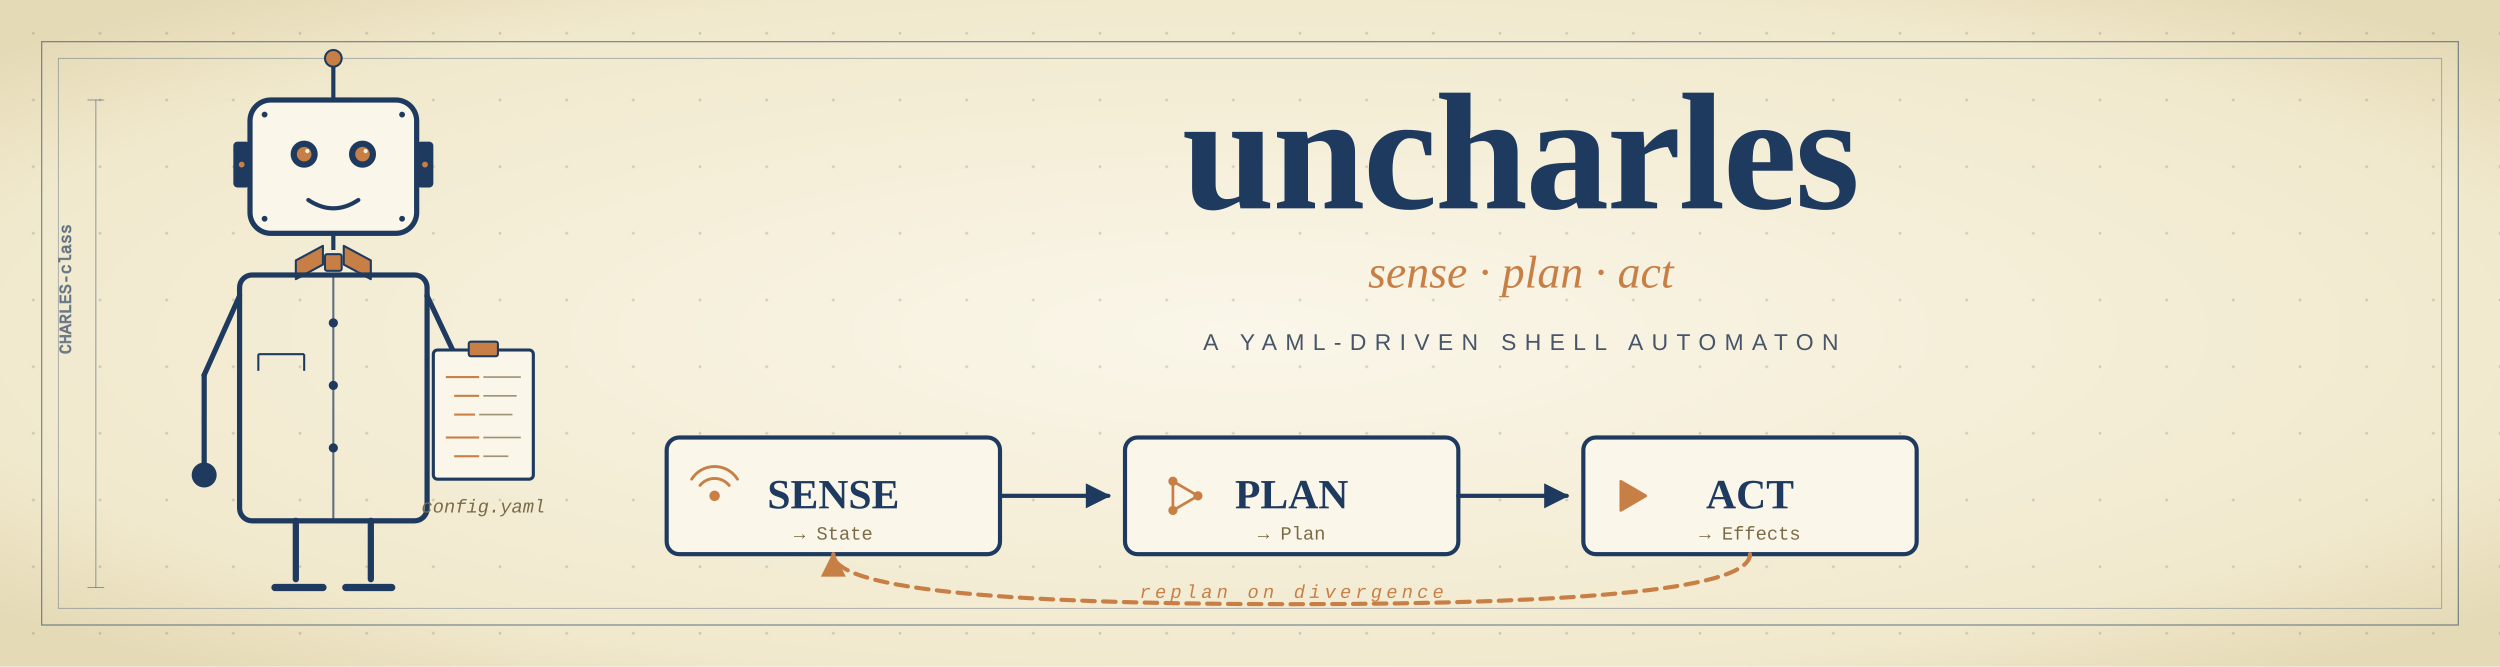
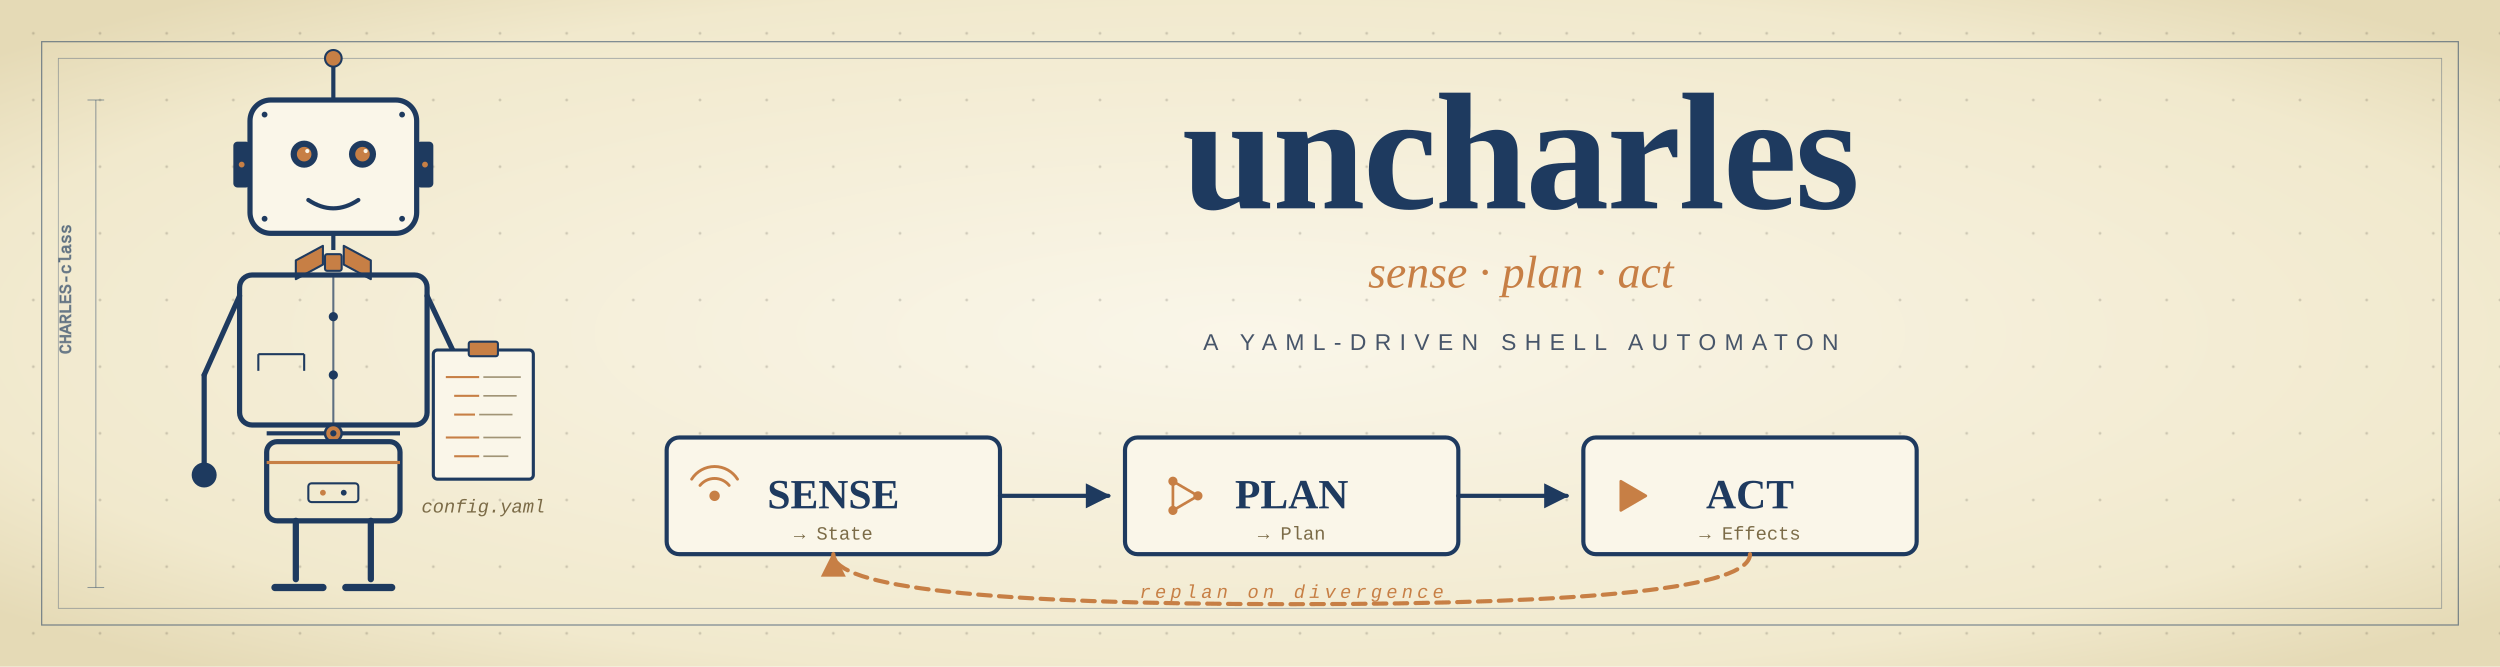
<svg xmlns="http://www.w3.org/2000/svg" viewBox="0 0 1200 320" preserveAspectRatio="xMidYMid meet" role="img" aria-label="uncharles — sense, plan, act">
  <defs>
    <radialGradient id="parchment" cx="50%" cy="50%" r="65%">
      <stop offset="0%" stop-color="#FAF6E9" />
      <stop offset="80%" stop-color="#F1E9CD" />
      <stop offset="100%" stop-color="#E5DAB6" />
    </radialGradient>
    <pattern id="grid" width="32" height="32" patternUnits="userSpaceOnUse">
      <circle cx="16" cy="16" r="0.7" fill="#3A3530" fill-opacity="0.18" />
    </pattern>
    <marker id="arrow-navy" viewBox="0 0 10 10" refX="9" refY="5" markerWidth="6" markerHeight="6" orient="auto-start-reverse">
      <path d="M0,0 L10,5 L0,10 Z" fill="#1E3A5F" />
    </marker>
    <marker id="arrow-copper" viewBox="0 0 10 10" refX="9" refY="5" markerWidth="6" markerHeight="6" orient="auto-start-reverse">
      <path d="M0,0 L10,5 L0,10 Z" fill="#C77F45" />
    </marker>
  </defs>
  <rect width="1200" height="320" fill="url(#parchment)" />
  <rect width="1200" height="320" fill="url(#grid)" />
  <rect x="20" y="20" width="1160" height="280" fill="none" stroke="#1E3A5F" stroke-width="0.6" stroke-opacity="0.55" />
  <rect x="28" y="28" width="1144" height="264" fill="none" stroke="#1E3A5F" stroke-width="0.4" stroke-opacity="0.4" />
  <line x1="160" y1="32" x2="160" y2="48" stroke="#1E3A5F" stroke-width="2" />
  <circle cx="160" cy="28" r="4" fill="#C77F45" stroke="#1E3A5F" stroke-width="1" />
  <rect x="120" y="48" width="80" height="64" rx="10" fill="#FAF6E9" stroke="#1E3A5F" stroke-width="2.5" />
  <rect x="112" y="68" width="8" height="22" rx="2" fill="#1E3A5F" />
  <rect x="200" y="68" width="8" height="22" rx="2" fill="#1E3A5F" />
  <circle cx="116" cy="79" r="1.4" fill="#C77F45" />
  <circle cx="204" cy="79" r="1.4" fill="#C77F45" />
  <circle cx="146" cy="74" r="6.5" fill="#1E3A5F" />
  <circle cx="174" cy="74" r="6.5" fill="#1E3A5F" />
  <circle cx="146" cy="74" r="3.5" fill="#C77F45" />
  <circle cx="174" cy="74" r="3.5" fill="#C77F45" />
  <circle cx="147.5" cy="72.5" r="1" fill="#FAF6E9" />
  <circle cx="175.5" cy="72.5" r="1" fill="#FAF6E9" />
  <path d="M 148 96 Q 160 104 172 96" fill="none" stroke="#1E3A5F" stroke-width="2" stroke-linecap="round" />
  <circle cx="127" cy="55" r="1.4" fill="#1E3A5F" />
  <circle cx="193" cy="55" r="1.4" fill="#1E3A5F" />
  <circle cx="127" cy="105" r="1.4" fill="#1E3A5F" />
  <circle cx="193" cy="105" r="1.4" fill="#1E3A5F" />
  <line x1="160" y1="112" x2="160" y2="120" stroke="#1E3A5F" stroke-width="2" />
  <g stroke="#1E3A5F" stroke-width="1" stroke-linejoin="round">
    <path d="M155 118 L142 125 L142 134 L155 127 Z" fill="#C77F45" />
    <path d="M165 118 L178 125 L178 134 L165 127 Z" fill="#C77F45" />
    <rect x="156" y="122" width="8" height="8" rx="1" fill="#C77F45" />
  </g>
-   <rect x="115" y="132" width="90" height="118" rx="6" fill="none" stroke="#1E3A5F" stroke-width="2.5" />
-   <line x1="160" y1="132" x2="160" y2="250" stroke="#1E3A5F" stroke-width="1" stroke-opacity="0.7" />
-   <circle cx="160" cy="155" r="2.2" fill="#1E3A5F" />
-   <circle cx="160" cy="185" r="2.2" fill="#1E3A5F" />
-   <circle cx="160" cy="215" r="2.2" fill="#1E3A5F" />
+   <rect x="115" y="132" width="90" height="72" rx="6" fill="none" stroke="#1E3A5F" stroke-width="2.5" />
+   <line x1="160" y1="132" x2="160" y2="204" stroke="#1E3A5F" stroke-width="1" stroke-opacity="0.7" />
+   <circle cx="160" cy="152" r="2.2" fill="#1E3A5F" />
+   <circle cx="160" cy="180" r="2.2" fill="#1E3A5F" />
  <line x1="124" y1="170" x2="146" y2="170" stroke="#1E3A5F" stroke-width="1" />
  <line x1="124" y1="170" x2="124" y2="178" stroke="#1E3A5F" stroke-width="1" />
  <line x1="146" y1="170" x2="146" y2="178" stroke="#1E3A5F" stroke-width="1" />
+   <line x1="128" y1="208" x2="192" y2="208" stroke="#1E3A5F" stroke-width="2" />
+   <circle cx="160" cy="208" r="4" fill="#C77F45" stroke="#1E3A5F" stroke-width="1.2" />
+   <circle cx="160" cy="208" r="1.5" fill="#1E3A5F" />
+   <rect x="128" y="212" width="64" height="38" rx="5" fill="none" stroke="#1E3A5F" stroke-width="2.5" />
+   <line x1="128" y1="222" x2="192" y2="222" stroke="#C77F45" stroke-width="1.5" />
+   <rect x="148" y="232" width="24" height="9" rx="1.5" fill="none" stroke="#1E3A5F" stroke-width="1" />
+   <circle cx="155" cy="236.5" r="1.4" fill="#C77F45" />
+   <circle cx="165" cy="236.5" r="1.4" fill="#1E3A5F" />
  <g stroke="#1E3A5F" stroke-width="2.5" stroke-linecap="round" fill="none">
    <line x1="115" y1="142" x2="98" y2="180" />
    <line x1="98" y1="180" x2="98" y2="222" />
  </g>
  <circle cx="98" cy="228" r="6" fill="#1E3A5F" stroke="none" />
  <g stroke="#1E3A5F" stroke-width="2.5" stroke-linecap="round" fill="none">
    <line x1="205" y1="142" x2="222" y2="178" />
    <line x1="222" y1="178" x2="232" y2="200" />
  </g>
  <circle cx="234" cy="206" r="6" fill="#1E3A5F" stroke="none" />
  <g transform="translate(208,168)">
    <rect x="0" y="0" width="48" height="62" rx="2" fill="#FAF6E9" stroke="#1E3A5F" stroke-width="1.5" />
    <rect x="17" y="-4" width="14" height="7" rx="1" fill="#C77F45" stroke="#1E3A5F" stroke-width="1" />
    <line x1="6" y1="13" x2="22" y2="13" stroke="#C77F45" stroke-width="1" />
    <line x1="24" y1="13" x2="42" y2="13" stroke="#7B6B47" stroke-width="0.8" stroke-opacity="0.7" />
    <line x1="10" y1="22" x2="22" y2="22" stroke="#C77F45" stroke-width="1" />
    <line x1="24" y1="22" x2="40" y2="22" stroke="#7B6B47" stroke-width="0.8" stroke-opacity="0.7" />
    <line x1="10" y1="31" x2="20" y2="31" stroke="#C77F45" stroke-width="1" />
    <line x1="22" y1="31" x2="38" y2="31" stroke="#7B6B47" stroke-width="0.8" stroke-opacity="0.7" />
    <line x1="6" y1="42" x2="22" y2="42" stroke="#C77F45" stroke-width="1" />
    <line x1="24" y1="42" x2="42" y2="42" stroke="#7B6B47" stroke-width="0.8" stroke-opacity="0.7" />
    <line x1="10" y1="51" x2="22" y2="51" stroke="#C77F45" stroke-width="1" />
    <line x1="24" y1="51" x2="36" y2="51" stroke="#7B6B47" stroke-width="0.8" stroke-opacity="0.7" />
  </g>
  <text x="232" y="246" text-anchor="middle" font-family="'Courier New', monospace" font-size="9" fill="#7B6B47" font-style="italic">config.yaml</text>
  <g stroke="#1E3A5F" stroke-linecap="round" stroke-linejoin="round" fill="none">
    <line x1="142" y1="250" x2="142" y2="278" stroke-width="3" />
    <line x1="178" y1="250" x2="178" y2="278" stroke-width="3" />
    <line x1="132" y1="282" x2="155" y2="282" stroke-width="3.5" />
    <line x1="166" y1="282" x2="188" y2="282" stroke-width="3.5" />
  </g>
  <g stroke="#1E3A5F" stroke-width="0.5" stroke-opacity="0.45" fill="#1E3A5F" fill-opacity="0.55" font-family="'Courier New', monospace" font-size="8">
    <line x1="46" y1="48" x2="46" y2="282" />
    <line x1="42" y1="48" x2="50" y2="48" />
    <line x1="42" y1="282" x2="50" y2="282" />
    <text x="34" y="170" transform="rotate(-90,34,170)">CHARLES-class</text>
  </g>
  <g text-anchor="middle">
    <text x="730" y="100" font-family="Georgia, 'Times New Roman', serif" font-size="80" font-weight="bold" fill="#1E3A5F" letter-spacing="-1">uncharles</text>
    <text x="730" y="138" font-family="Georgia, 'Times New Roman', serif" font-size="22" font-style="italic" fill="#C77F45">sense · plan · act</text>
    <text x="730" y="168" font-family="'Helvetica Neue', Arial, sans-serif" font-size="11" fill="#475569" letter-spacing="4">A YAML-DRIVEN SHELL AUTOMATON</text>
  </g>
  <g stroke="#1E3A5F" stroke-width="2" fill="#FAF6E9">
    <rect x="320" y="210" width="160" height="56" rx="6" />
    <rect x="540" y="210" width="160" height="56" rx="6" />
    <rect x="760" y="210" width="160" height="56" rx="6" />
  </g>
  <g text-anchor="middle" font-family="Georgia, 'Times New Roman', serif" font-size="20" font-weight="bold" fill="#1E3A5F">
    <text x="400" y="244">SENSE</text>
    <text x="620" y="244">PLAN</text>
    <text x="840" y="244">ACT</text>
  </g>
  <g text-anchor="middle" font-family="'Courier New', monospace" font-size="9" fill="#7B6B47">
    <text x="400" y="259">→ State</text>
    <text x="620" y="259">→ Plan</text>
    <text x="840" y="259">→ Effects</text>
  </g>
  <g transform="translate(343,238)" stroke="#C77F45" stroke-width="1.4" fill="none" stroke-linecap="round">
    <circle cx="0" cy="0" r="2.5" fill="#C77F45" stroke="none" />
    <path d="M-7 -5 A 9 9 0 0 1  7 -5" />
    <path d="M-11 -8 A 13 13 0 0 1 11 -8" />
  </g>
  <g transform="translate(563,238)">
    <line x1="0" y1="-7" x2="12" y2="0" stroke="#C77F45" stroke-width="1.3" />
    <line x1="0" y1="7" x2="12" y2="0" stroke="#C77F45" stroke-width="1.3" />
    <line x1="0" y1="-7" x2="0" y2="7" stroke="#C77F45" stroke-width="1.3" />
    <circle cx="0" cy="-7" r="2.2" fill="#C77F45" />
    <circle cx="0" cy="7" r="2.2" fill="#C77F45" />
    <circle cx="12" cy="0" r="2.2" fill="#C77F45" />
  </g>
  <g transform="translate(783,238)" fill="#C77F45" stroke="#C77F45" stroke-width="1.3" stroke-linejoin="round">
    <path d="M-5 -7 L 7 0 L -5 7 Z" />
  </g>
  <g stroke="#1E3A5F" stroke-width="2" fill="none" stroke-linecap="round">
    <line x1="480" y1="238" x2="532" y2="238" marker-end="url(#arrow-navy)" />
    <line x1="700" y1="238" x2="752" y2="238" marker-end="url(#arrow-navy)" />
  </g>
  <path d="M 840 266 Q 840 290  620 290  Q 400 290  400 266" stroke="#C77F45" stroke-width="2" fill="none" stroke-linecap="round" stroke-dasharray="6 4" marker-end="url(#arrow-copper)" />
  <text x="620" y="287" text-anchor="middle" font-family="'Courier New', monospace" font-size="9" font-style="italic" fill="#C77F45" letter-spacing="2">replan on divergence</text>
</svg>
